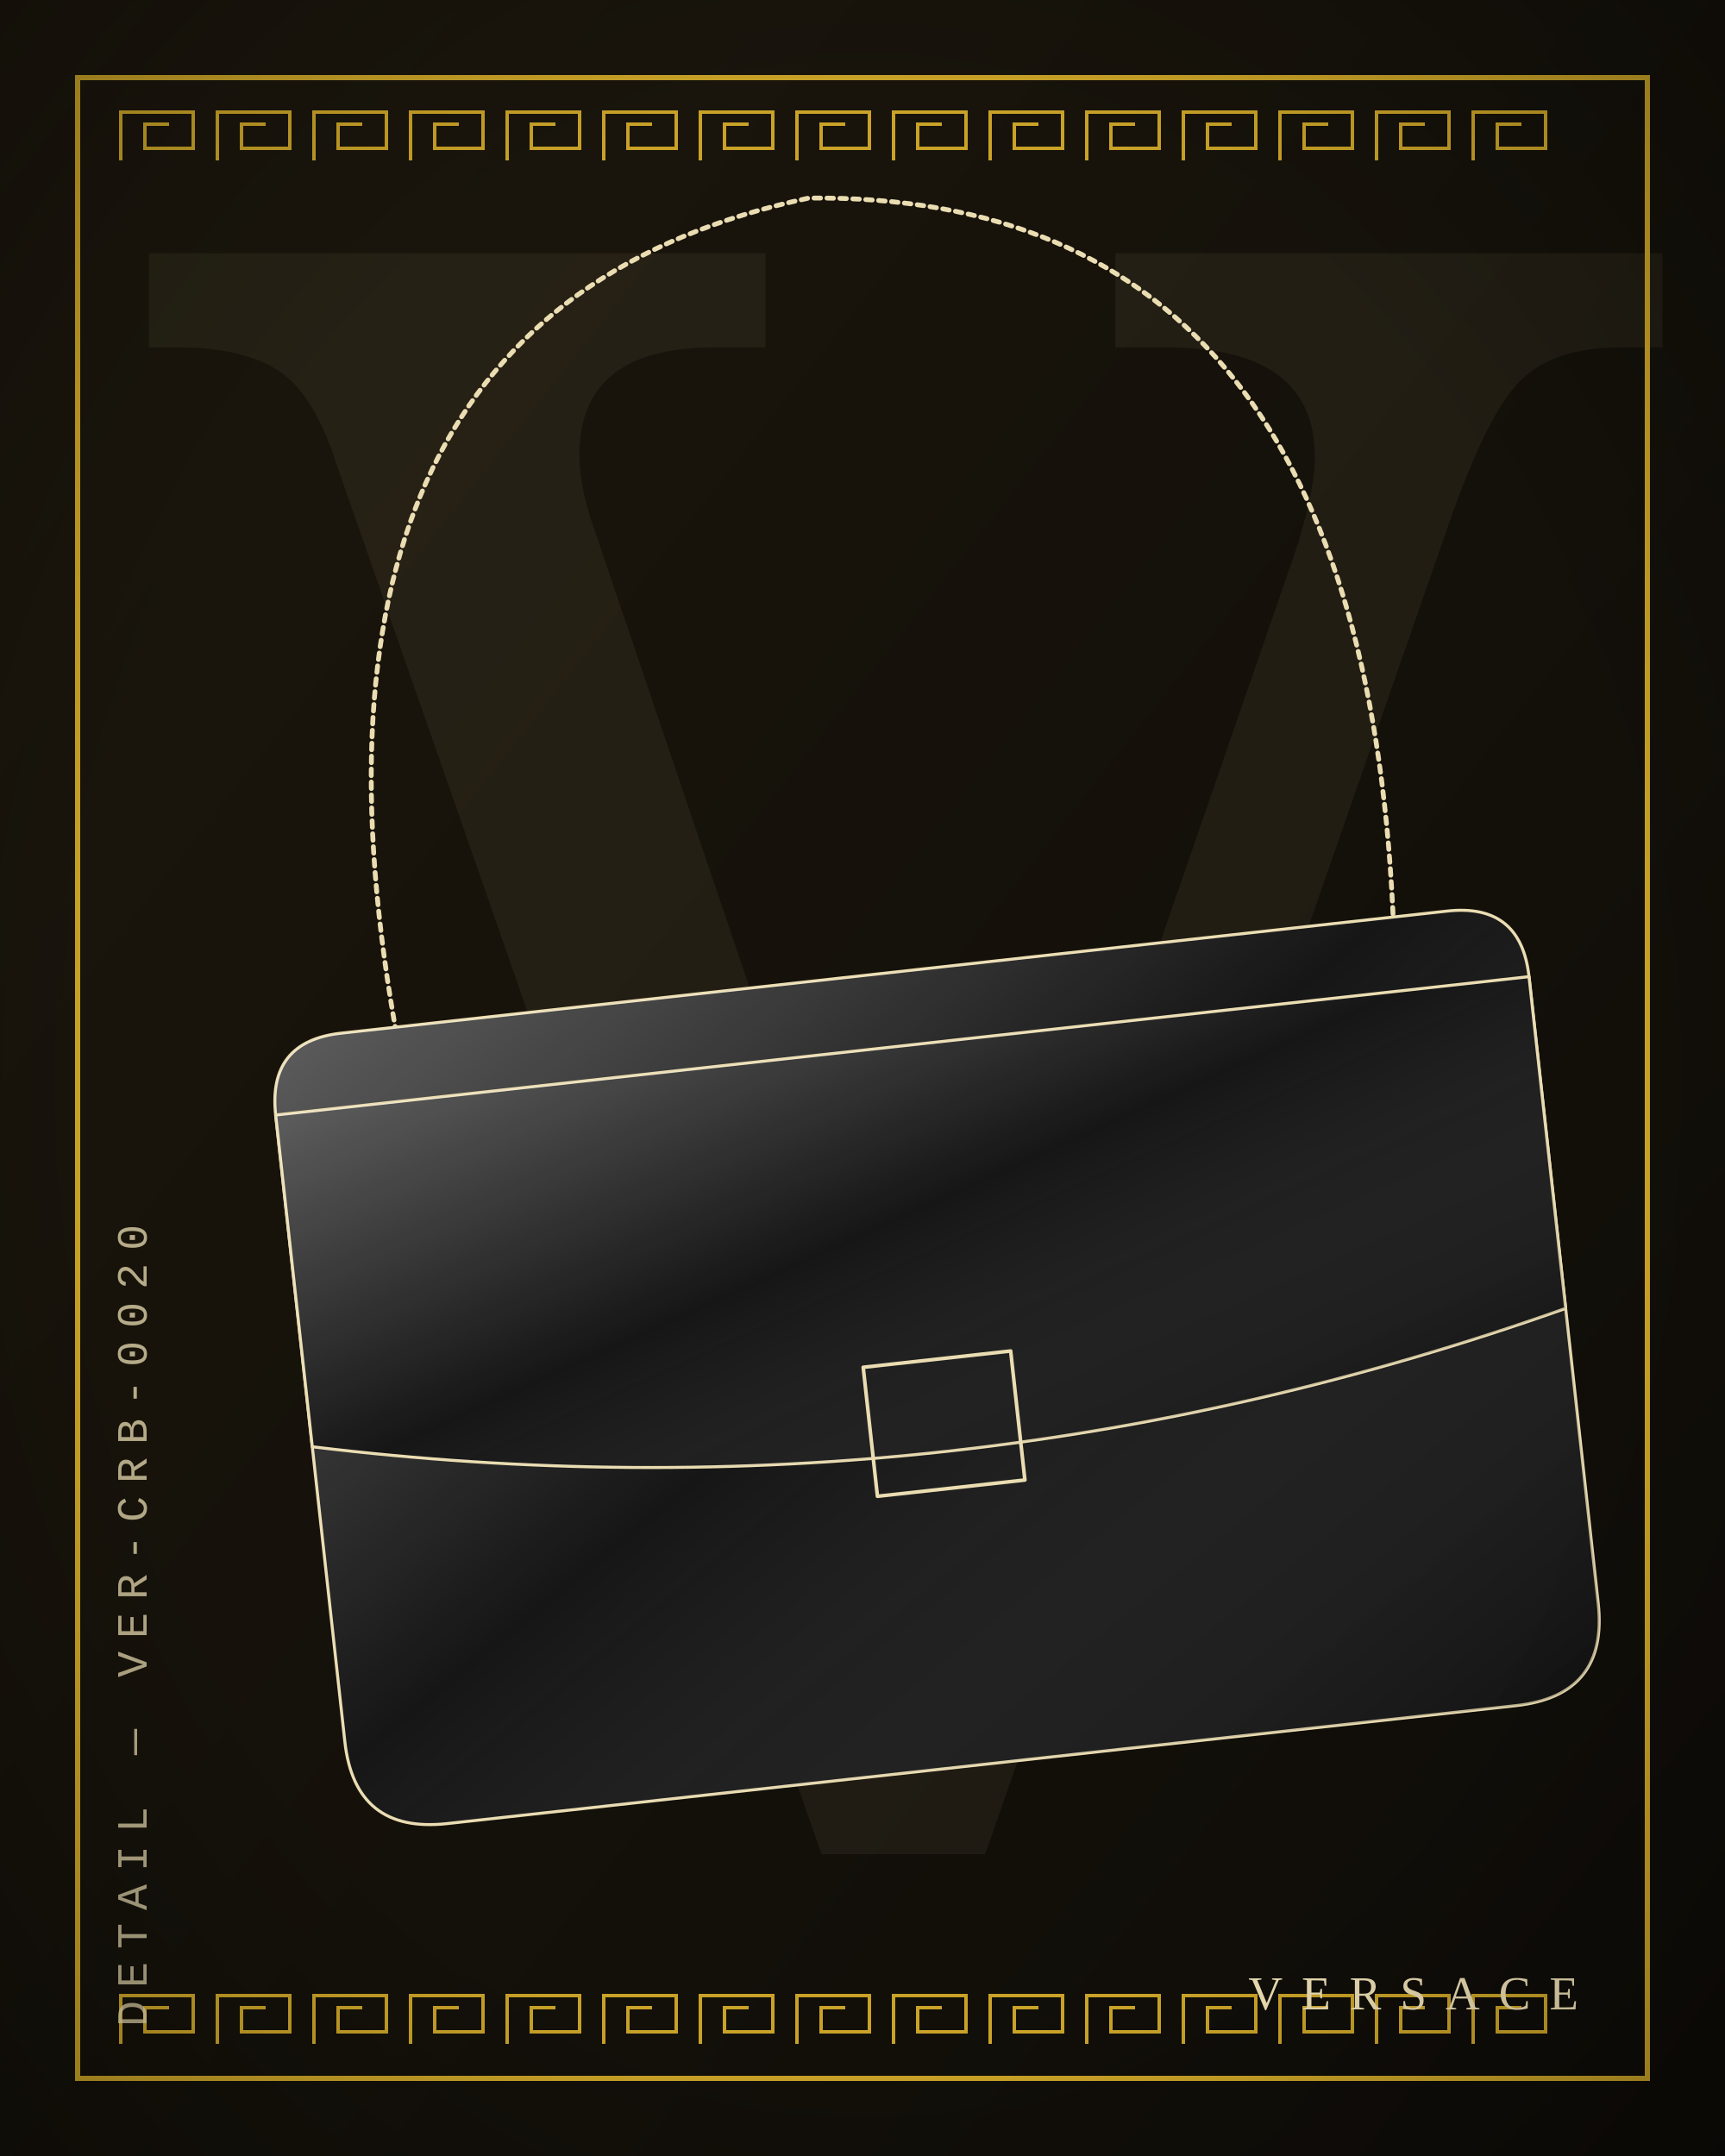
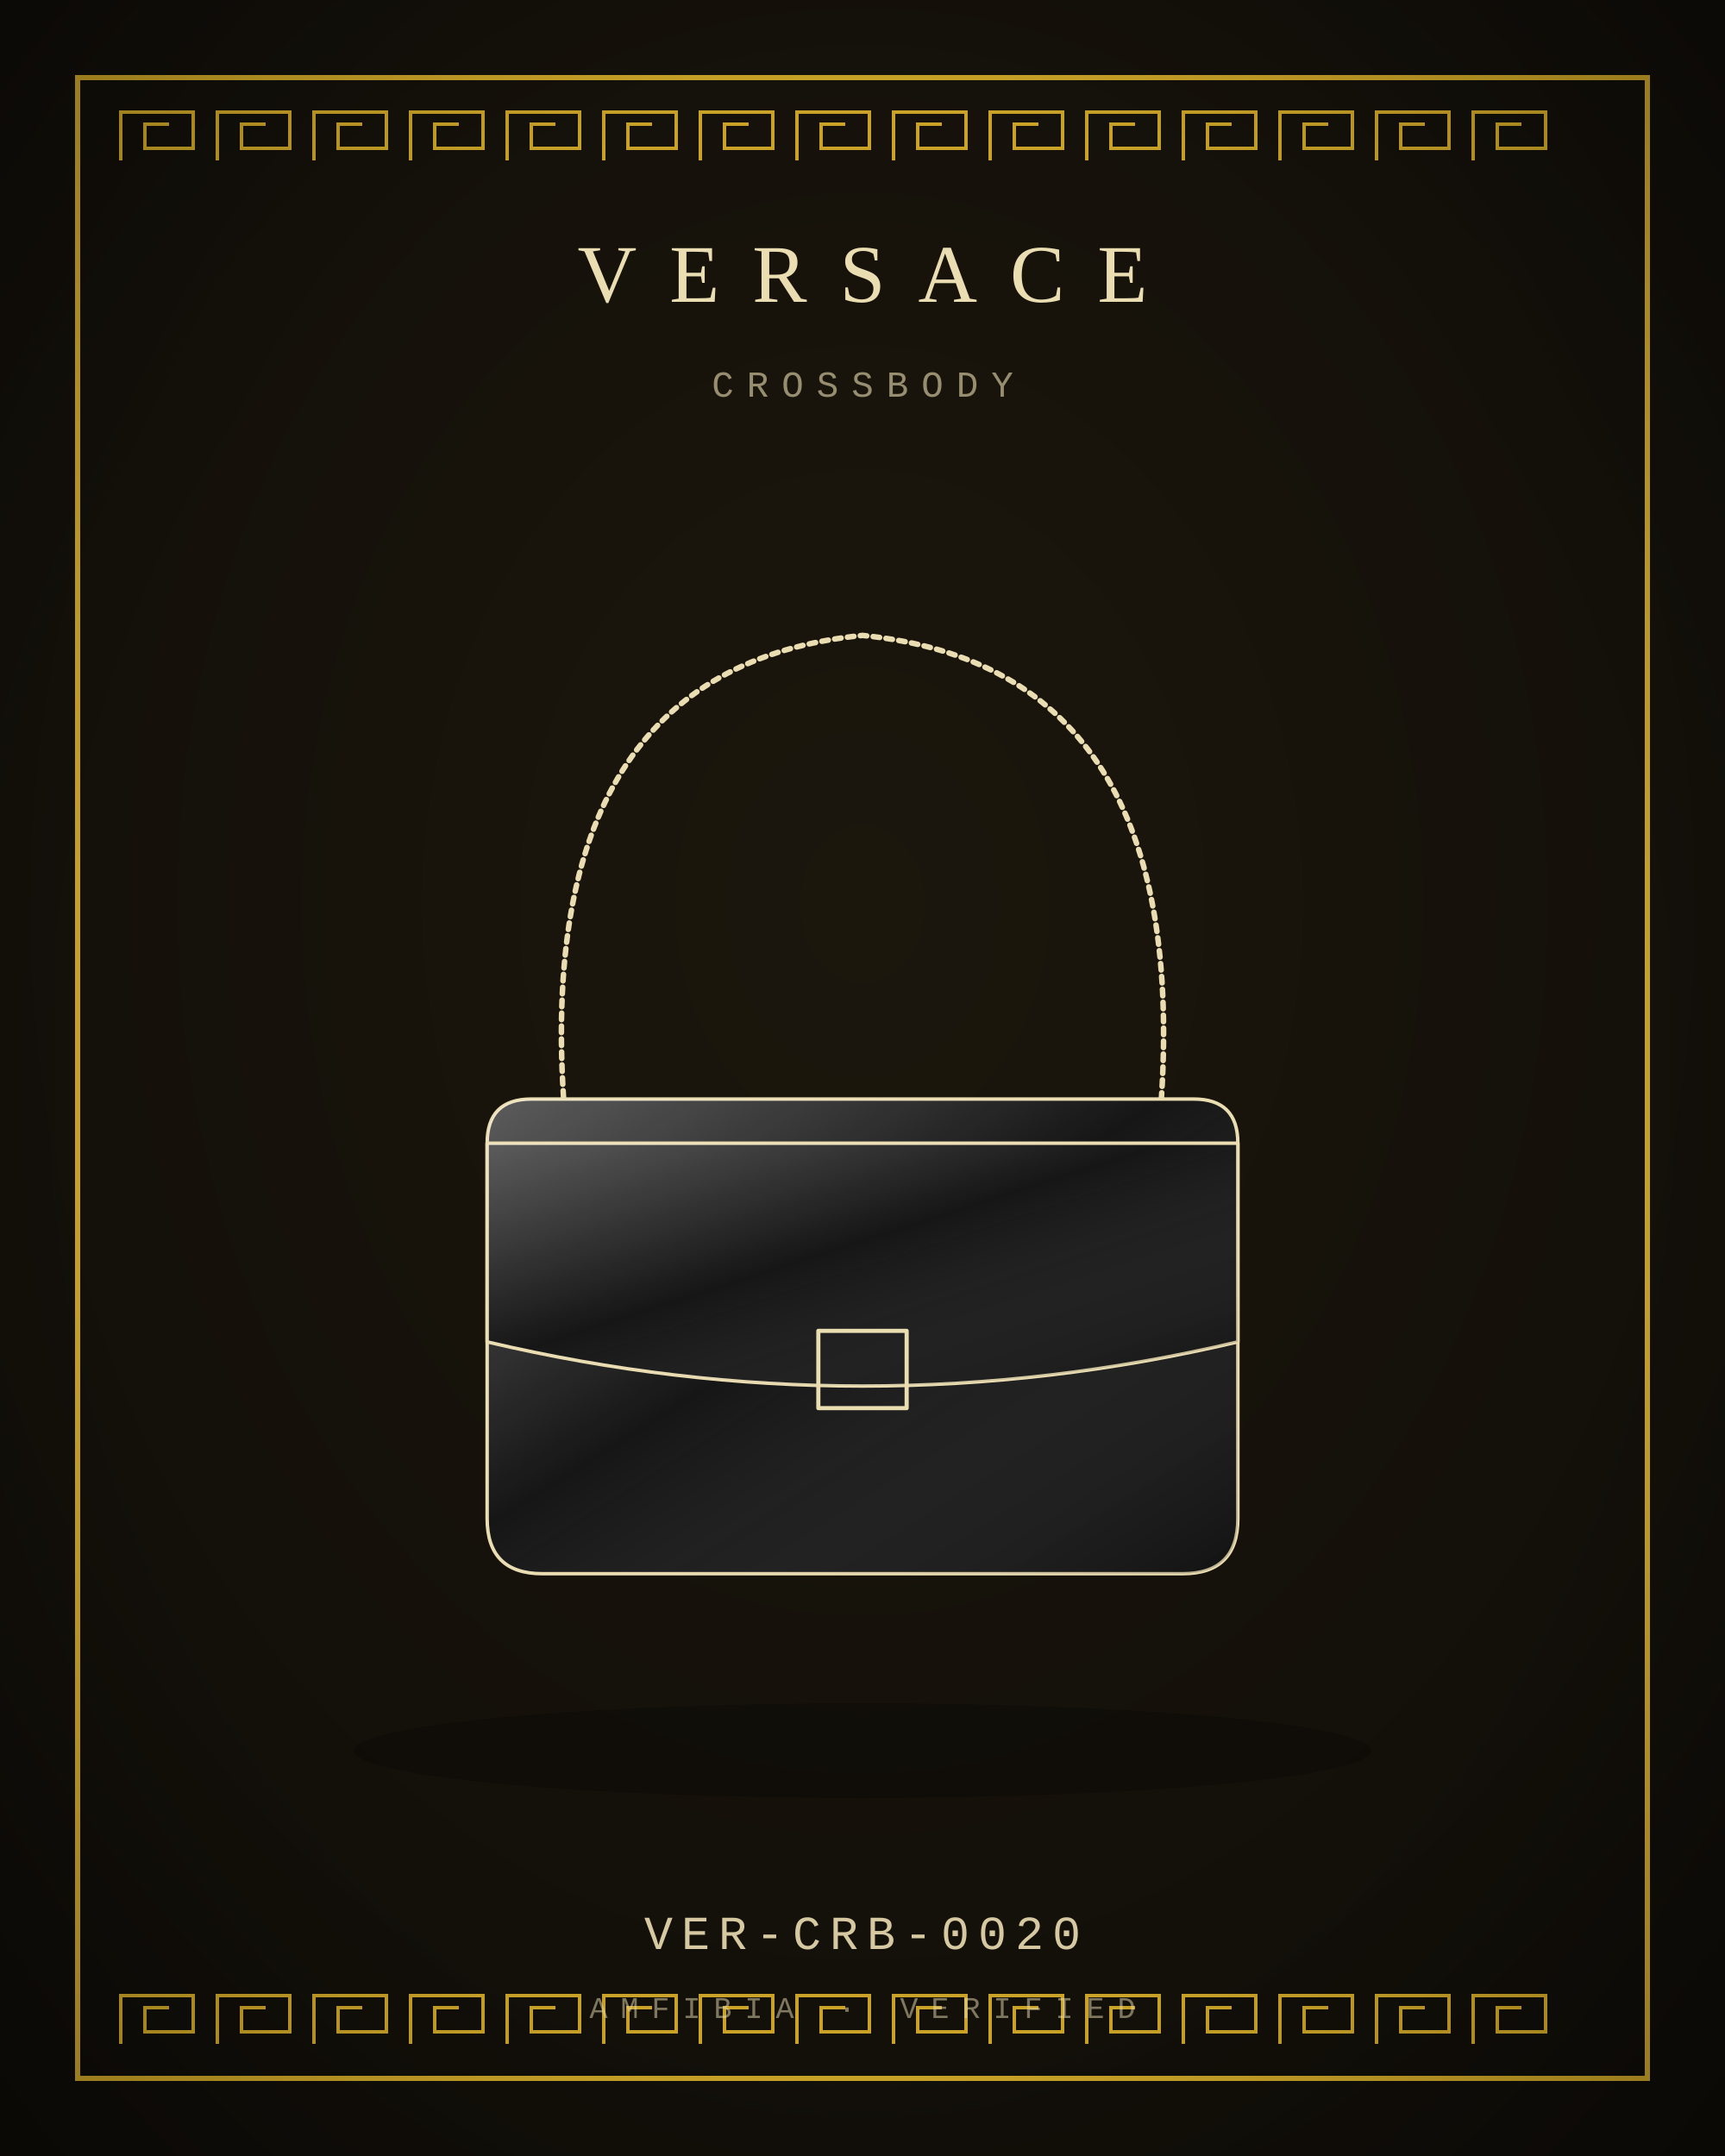
<svg xmlns="http://www.w3.org/2000/svg" viewBox="0 0 400 500" width="800" height="1000">
  <defs>
    <radialGradient id="bg" cx="50%" cy="42%" r="80%">
      <stop offset="0" stop-color="#1C170D" />
      <stop offset="1" stop-color="#0E0C08" />
    </radialGradient>
    <linearGradient id="bgd" x1="0" y1="0" x2="1" y2="1">
      <stop offset="0" stop-color="#1C170D" />
      <stop offset="1" stop-color="#0E0C08" />
    </linearGradient>
    <linearGradient id="sheen" x1="0" y1="0" x2="1" y2="1">
      <stop offset="0" stop-color="#fff" stop-opacity=".30" />
      <stop offset=".45" stop-color="#fff" stop-opacity="0" />
      <stop offset="1" stop-color="#000" stop-opacity=".22" />
    </linearGradient>
    <linearGradient id="multi" x1="0" y1="0" x2="1" y2="1">
      <stop offset="0" stop-color="#B3122E" />
      <stop offset=".35" stop-color="#C9A227" />
      <stop offset=".7" stop-color="#2F5D46" />
      <stop offset="1" stop-color="#3557A0" />
    </linearGradient>
    <radialGradient id="vig" cx="50%" cy="50%" r="75%">
      <stop offset=".6" stop-color="#000" stop-opacity="0" />
      <stop offset="1" stop-color="#000" stop-opacity=".35" />
    </radialGradient>
  </defs>
-   <rect width="400" height="500" fill="url(#bgd)" />
-   <text x="210" y="430" text-anchor="middle" font-family="Georgia, serif" font-size="520" fill="#EBDDB2" opacity="0.06">V</text>
+   <rect width="400" height="500" fill="url(#bg)" />
  <rect x="18" y="18" width="364" height="464" fill="none" stroke="#C9A227" stroke-width="1.2" />
  <path d="M28 37.2 L28 26 L44.8 26 L44.8 34.4 L33.6 34.4 L33.6 28.8 L39.2 28.8 M50.4 37.2 L50.4 26 L67.2 26 L67.2 34.4 L56 34.4 L56 28.8 L61.6 28.8 M72.8 37.2 L72.8 26 L89.6 26 L89.6 34.4 L78.4 34.4 L78.4 28.8 L84 28.8 M95.2 37.2 L95.2 26 L112 26 L112 34.4 L100.8 34.4 L100.8 28.8 L106.4 28.8 M117.6 37.2 L117.6 26 L134.4 26 L134.4 34.4 L123.2 34.4 L123.2 28.8 L128.8 28.8 M140 37.2 L140 26 L156.8 26 L156.8 34.4 L145.6 34.4 L145.6 28.8 L151.2 28.8 M162.4 37.2 L162.4 26 L179.2 26 L179.2 34.4 L168 34.4 L168 28.8 L173.6 28.8 M184.8 37.2 L184.8 26 L201.6 26 L201.6 34.4 L190.4 34.4 L190.4 28.8 L196 28.8 M207.2 37.2 L207.2 26 L224 26 L224 34.4 L212.8 34.4 L212.8 28.8 L218.4 28.8 M229.6 37.2 L229.6 26 L246.4 26 L246.4 34.4 L235.2 34.4 L235.2 28.8 L240.8 28.8 M252 37.2 L252 26 L268.8 26 L268.8 34.4 L257.6 34.4 L257.6 28.8 L263.2 28.8 M274.4 37.2 L274.4 26 L291.2 26 L291.2 34.4 L280 34.4 L280 28.8 L285.6 28.8 M296.8 37.2 L296.8 26 L313.6 26 L313.6 34.4 L302.4 34.4 L302.4 28.8 L308 28.8 M319.2 37.2 L319.2 26 L336 26 L336 34.4 L324.8 34.4 L324.8 28.8 L330.4 28.8 M341.6 37.2 L341.6 26 L358.4 26 L358.4 34.4 L347.2 34.4 L347.2 28.8 L352.8 28.8 " fill="none" stroke="#C9A227" stroke-width="1.6" vector-effect="non-scaling-stroke" />
  <path d="M28 474 L28 462.8 L44.8 462.8 L44.8 471.2 L33.6 471.2 L33.6 465.6 L39.2 465.6 M50.4 474 L50.4 462.8 L67.2 462.8 L67.2 471.2 L56 471.2 L56 465.6 L61.6 465.6 M72.8 474 L72.8 462.8 L89.6 462.8 L89.6 471.2 L78.4 471.2 L78.4 465.6 L84 465.6 M95.2 474 L95.2 462.8 L112 462.8 L112 471.2 L100.8 471.2 L100.8 465.6 L106.4 465.6 M117.6 474 L117.6 462.8 L134.4 462.8 L134.4 471.2 L123.2 471.2 L123.2 465.6 L128.8 465.6 M140 474 L140 462.8 L156.8 462.8 L156.8 471.2 L145.6 471.2 L145.6 465.6 L151.2 465.6 M162.4 474 L162.4 462.8 L179.2 462.8 L179.2 471.2 L168 471.2 L168 465.6 L173.6 465.6 M184.8 474 L184.8 462.8 L201.6 462.8 L201.6 471.2 L190.4 471.2 L190.4 465.6 L196 465.6 M207.2 474 L207.2 462.8 L224 462.8 L224 471.2 L212.8 471.2 L212.8 465.6 L218.4 465.6 M229.6 474 L229.6 462.8 L246.4 462.8 L246.4 471.2 L235.2 471.2 L235.2 465.6 L240.8 465.6 M252 474 L252 462.8 L268.8 462.8 L268.8 471.2 L257.6 471.2 L257.6 465.6 L263.2 465.6 M274.4 474 L274.4 462.8 L291.2 462.8 L291.2 471.2 L280 471.2 L280 465.6 L285.6 465.6 M296.8 474 L296.8 462.8 L313.6 462.8 L313.6 471.2 L302.4 471.2 L302.4 465.6 L308 465.6 M319.2 474 L319.2 462.8 L336 462.8 L336 471.2 L324.8 471.2 L324.8 465.6 L330.4 465.6 M341.6 474 L341.6 462.8 L358.4 462.8 L358.4 471.2 L347.2 471.2 L347.2 465.6 L352.8 465.6 " fill="none" stroke="#C9A227" stroke-width="1.6" vector-effect="non-scaling-stroke" />
-   <g transform="rotate(-6.3 200 250) translate(-5 20) scale(2.15)">
-     <path d="M46 98 Q40 18 100 12 Q160 18 154 98" fill="none" stroke="#EBDDB2" stroke-width="2.24" stroke-dasharray="3 3" stroke-linejoin="round" stroke-linecap="round" vector-effect="non-scaling-stroke" />
-     <path d="M40 96 L160 96 Q168 96 168 104 L168 172 Q168 182 158 182 L42 182 Q32 182 32 172 L32 104 Q32 96 40 96 Z" fill="#161616" stroke="#EBDDB2" stroke-width="1.4" stroke-linejoin="round" stroke-linecap="round" vector-effect="non-scaling-stroke" />
+   <ellipse cx="200" cy="406" rx="118" ry="11" fill="#000" opacity="0.22" />
+   <g transform="translate(72 132) scale(1.28)">
+     <path d="M46 98 Q40 18 100 12 Q160 18 154 98" fill="none" stroke="#EBDDB2" stroke-width="2.56" stroke-dasharray="3 3" stroke-linejoin="round" stroke-linecap="round" vector-effect="non-scaling-stroke" />
+     <path d="M40 96 L160 96 Q168 96 168 104 L168 172 Q168 182 158 182 L42 182 Q32 182 32 172 L32 104 Q32 96 40 96 Z" fill="#161616" stroke="#EBDDB2" stroke-width="1.6" stroke-linejoin="round" stroke-linecap="round" vector-effect="non-scaling-stroke" />
    <path d="M40 96 L160 96 Q168 96 168 104 L168 172 Q168 182 158 182 L42 182 Q32 182 32 172 L32 104 Q32 96 40 96 Z" fill="url(#sheen)" stroke="none" />
-     <path d="M32 104 L168 104 L168 140 Q100 156 32 140 Z" fill="#161616" stroke="#EBDDB2" stroke-width="1.4" stroke-linejoin="round" stroke-linecap="round" vector-effect="non-scaling-stroke" />
+     <path d="M32 104 L168 104 L168 140 Q100 156 32 140 Z" fill="#161616" stroke="#EBDDB2" stroke-width="1.6" stroke-linejoin="round" stroke-linecap="round" vector-effect="non-scaling-stroke" />
    <path d="M32 104 L168 104 L168 140 Q100 156 32 140 Z" fill="url(#sheen)" stroke="none" />
-     <path d="M92 138 L108 138 L108 152 L92 152 Z" fill="none" stroke="#EBDDB2" stroke-width="1.68" stroke-linejoin="round" stroke-linecap="round" vector-effect="non-scaling-stroke" />
-   </g>
-   <g transform="translate(34 470) rotate(-90)">
-     <text x="0" y="0" text-anchor="start" font-family="'Courier New', Courier, monospace" font-size="10" letter-spacing="3" fill="#EBDDB2" opacity="0.75">DETAIL — VER-CRB-0020</text>
+     <path d="M92 138 L108 138 L108 152 L92 152 Z" fill="none" stroke="#EBDDB2" stroke-width="1.92" stroke-linejoin="round" stroke-linecap="round" vector-effect="non-scaling-stroke" />
  </g>
  <g>
-     <text x="366" y="466" text-anchor="end" font-size="11" fill="#EBDDB2" font-family="'Trajan Pro', 'Times New Roman', serif" font-weight="400" letter-spacing="4.4">VERSACE</text>
+     <text x="200" y="70" text-anchor="middle" font-size="19" fill="#EBDDB2" font-family="'Trajan Pro', 'Times New Roman', serif" font-weight="400" letter-spacing="7.6">VERSACE</text>
  </g>
+   <text x="200" y="92" text-anchor="middle" font-family="'Courier New', Courier, monospace" font-size="8.5" letter-spacing="3" fill="#EBDDB2" opacity="0.6">CROSSBODY</text>
+   <text x="200" y="452" text-anchor="middle" font-family="'Courier New', Courier, monospace" font-size="11" letter-spacing="2" fill="#EBDDB2" opacity="0.9">VER-CRB-0020</text>
+   <text x="200" y="468" text-anchor="middle" font-family="'Courier New', Courier, monospace" font-size="7" letter-spacing="3" fill="#EBDDB2" opacity="0.5">AMFIBIA · VERIFIED</text>
  <rect width="400" height="500" fill="url(#vig)" />
</svg>
